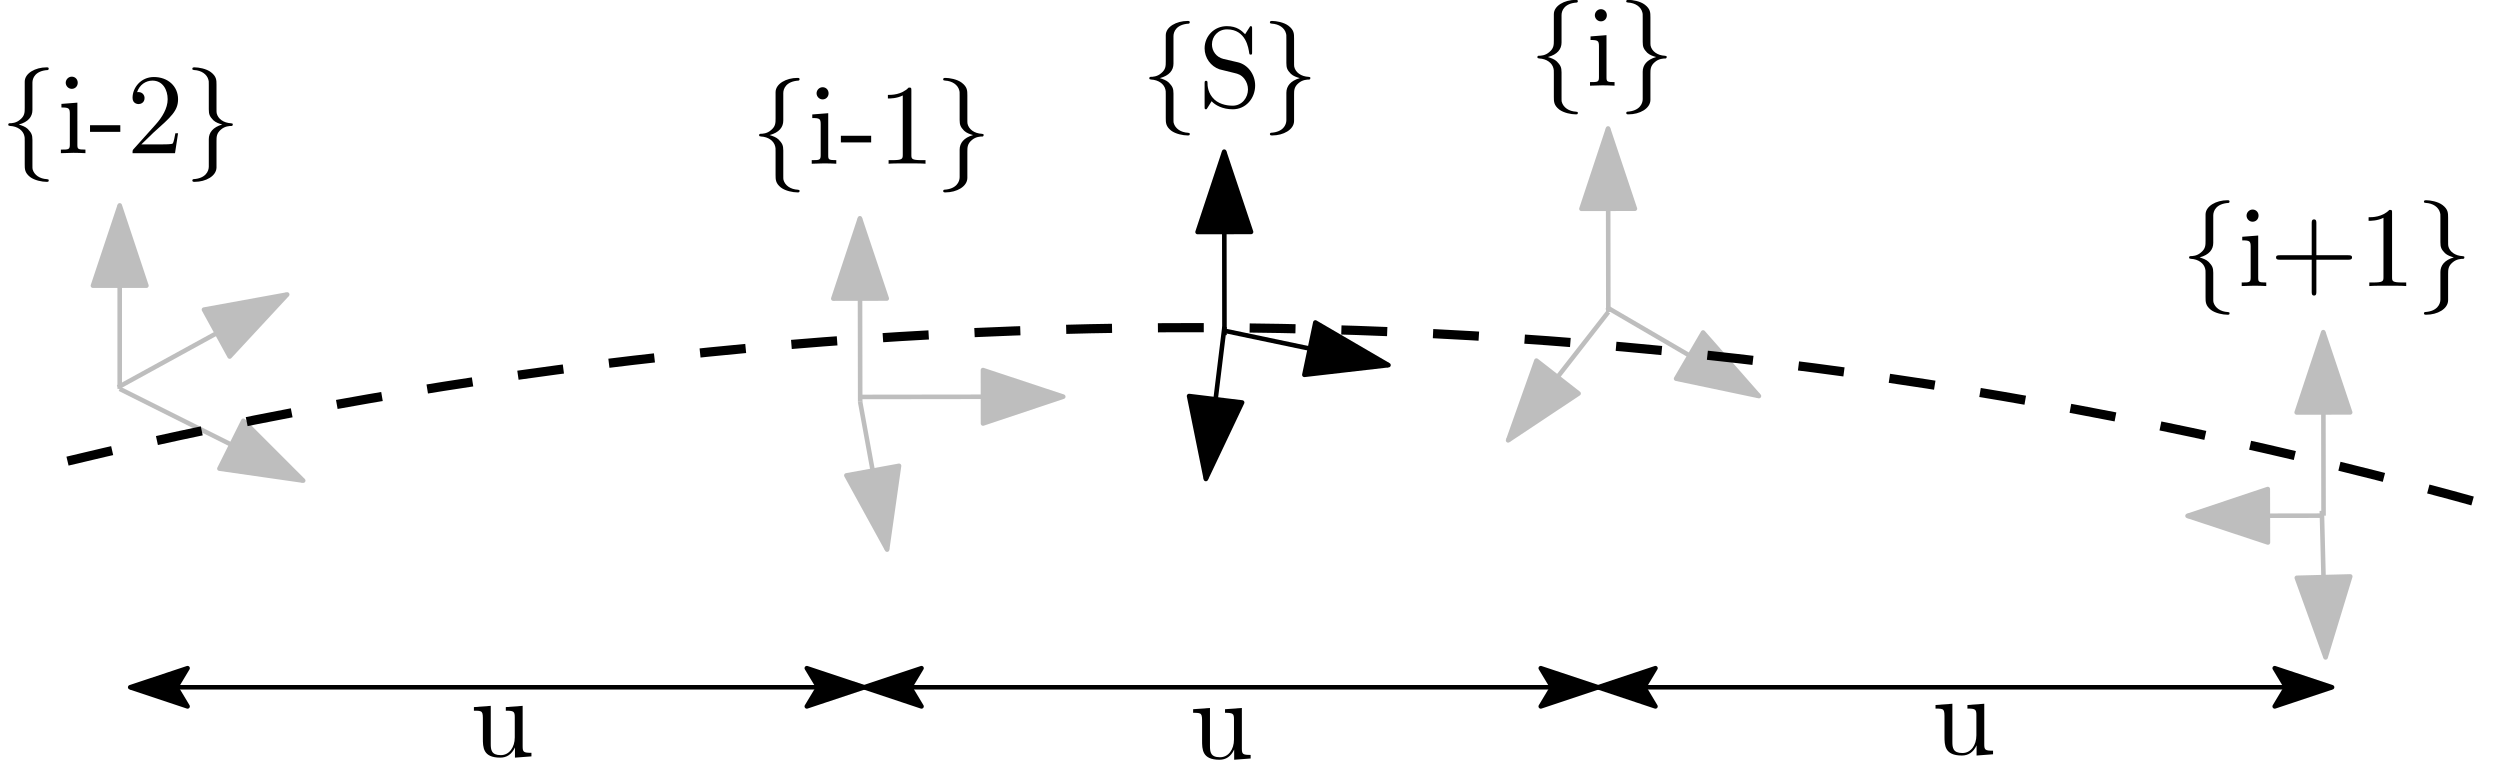
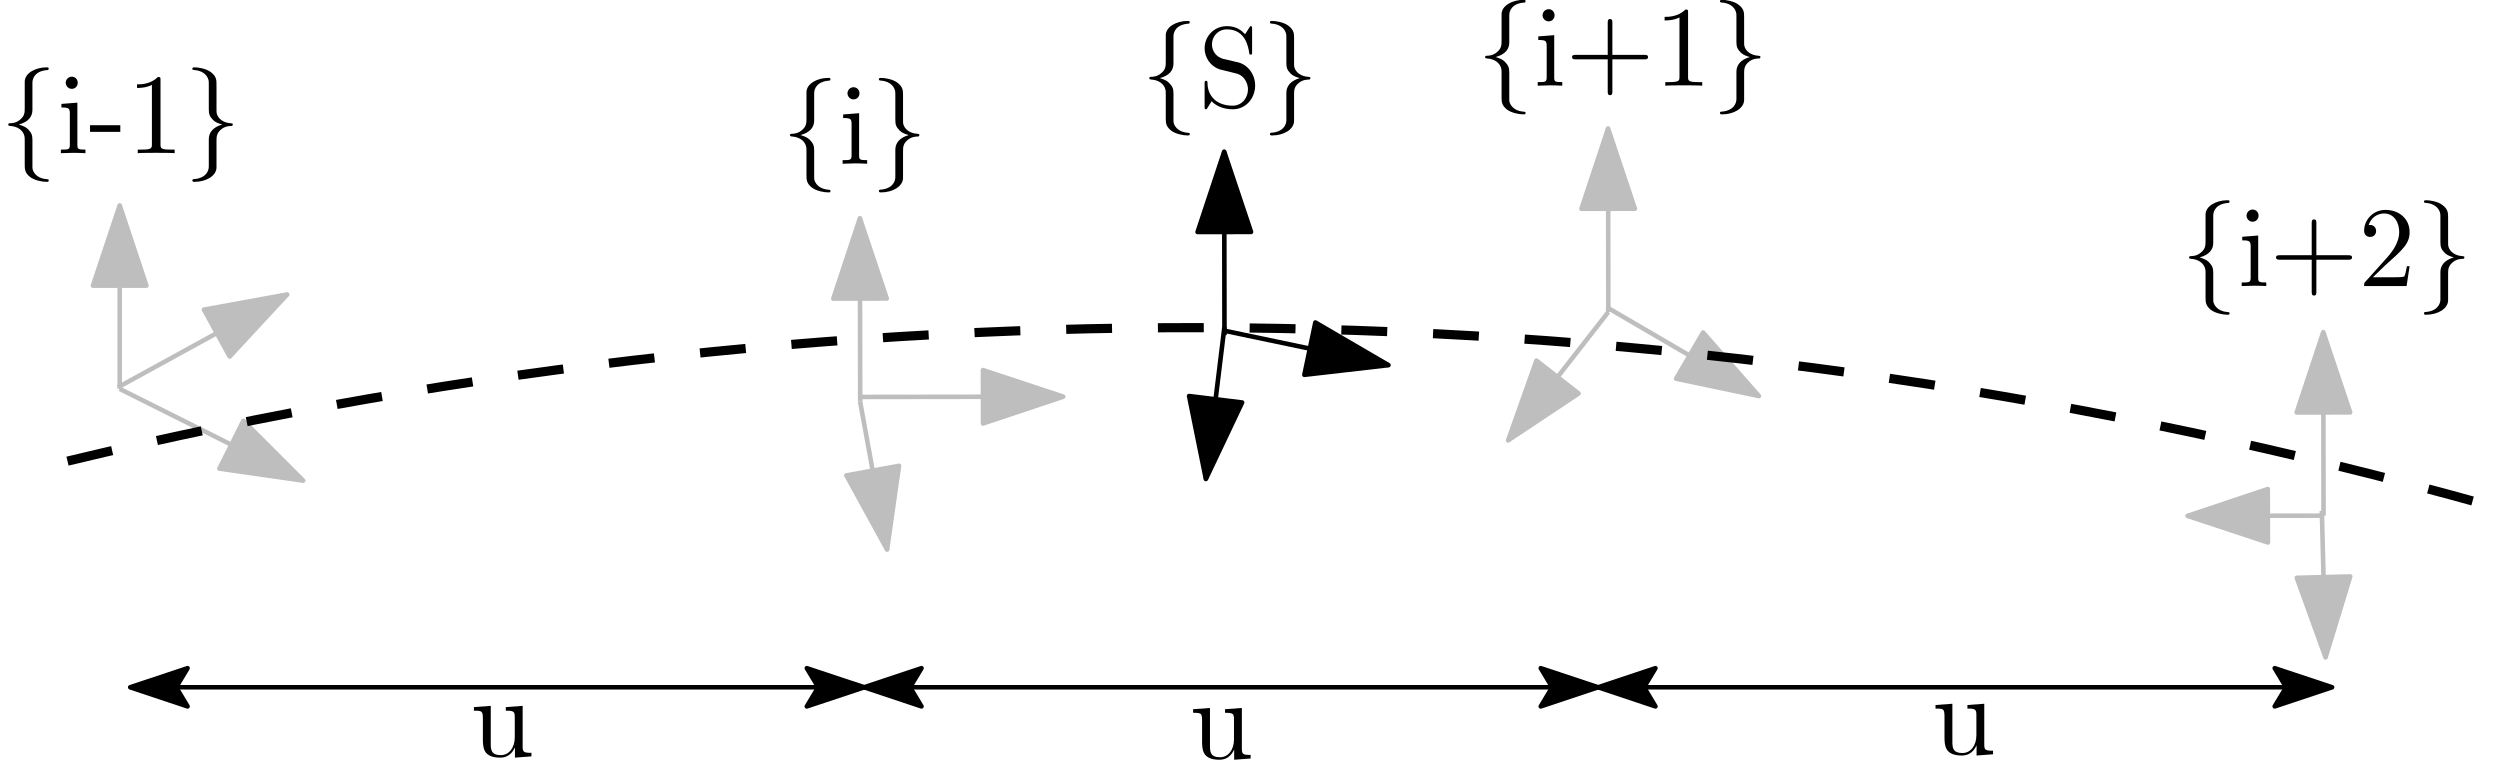
<svg xmlns="http://www.w3.org/2000/svg" xmlns:xlink="http://www.w3.org/1999/xlink" width="218pt" height="67pt" viewBox="0 0 218 67" version="1.1">
  <defs>
    <g>
      <symbol overflow="visible" id="glyph0-0">
        <path style="stroke:none;" d="" />
      </symbol>
      <symbol overflow="visible" id="glyph0-1">
        <path style="stroke:none;" d="M 2.828 -6.156 C 2.828 -6.547 3.078 -7.188 4.172 -7.25 C 4.219 -7.266 4.25 -7.312 4.25 -7.359 C 4.25 -7.484 4.172 -7.484 4.062 -7.484 C 3.078 -7.484 2.156 -6.969 2.156 -6.234 L 2.156 -3.953 C 2.156 -3.562 2.156 -3.25 1.75 -2.922 C 1.406 -2.625 1.031 -2.609 0.812 -2.609 C 0.75 -2.594 0.719 -2.547 0.719 -2.5 C 0.719 -2.391 0.781 -2.391 0.875 -2.375 C 1.531 -2.344 2.016 -1.984 2.125 -1.5 C 2.156 -1.391 2.156 -1.359 2.156 -1 L 2.156 0.969 C 2.156 1.391 2.156 1.703 2.625 2.078 C 3.016 2.375 3.672 2.5 4.062 2.5 C 4.172 2.5 4.25 2.5 4.25 2.375 C 4.25 2.281 4.203 2.281 4.094 2.266 C 3.469 2.234 2.984 1.906 2.844 1.406 C 2.828 1.312 2.828 1.297 2.828 0.938 L 2.828 -1.156 C 2.828 -1.609 2.734 -1.781 2.422 -2.109 C 2.219 -2.312 1.922 -2.406 1.641 -2.5 C 2.469 -2.719 2.828 -3.188 2.828 -3.766 Z M 2.828 -6.156 " />
      </symbol>
      <symbol overflow="visible" id="glyph0-2">
        <path style="stroke:none;" d="M 2.156 1.172 C 2.156 1.562 1.891 2.203 0.812 2.266 C 0.75 2.281 0.719 2.328 0.719 2.375 C 0.719 2.5 0.828 2.5 0.922 2.5 C 1.891 2.5 2.812 2 2.828 1.25 L 2.828 -1.031 C 2.828 -1.422 2.828 -1.734 3.219 -2.062 C 3.562 -2.359 3.953 -2.375 4.172 -2.375 C 4.219 -2.391 4.25 -2.438 4.25 -2.5 C 4.25 -2.594 4.203 -2.594 4.094 -2.609 C 3.438 -2.641 2.953 -3 2.844 -3.484 C 2.828 -3.594 2.828 -3.625 2.828 -3.984 L 2.828 -5.953 C 2.828 -6.375 2.828 -6.688 2.344 -7.062 C 1.938 -7.375 1.25 -7.484 0.922 -7.484 C 0.828 -7.484 0.719 -7.484 0.719 -7.359 C 0.719 -7.266 0.781 -7.266 0.875 -7.25 C 1.5 -7.219 2 -6.891 2.125 -6.391 C 2.156 -6.297 2.156 -6.281 2.156 -5.922 L 2.156 -3.828 C 2.156 -3.375 2.234 -3.203 2.547 -2.875 C 2.766 -2.672 3.047 -2.578 3.328 -2.5 C 2.516 -2.266 2.156 -1.797 2.156 -1.219 Z M 2.156 1.172 " />
      </symbol>
      <symbol overflow="visible" id="glyph1-0">
        <path style="stroke:none;" d="" />
      </symbol>
      <symbol overflow="visible" id="glyph1-1">
        <path style="stroke:none;" d="M 3.484 -3.875 L 2.203 -4.172 C 1.578 -4.328 1.203 -4.859 1.203 -5.438 C 1.203 -6.141 1.734 -6.75 2.516 -6.75 C 4.172 -6.75 4.391 -5.109 4.453 -4.672 C 4.469 -4.609 4.469 -4.547 4.578 -4.547 C 4.703 -4.547 4.703 -4.594 4.703 -4.781 L 4.703 -6.781 C 4.703 -6.953 4.703 -7.031 4.594 -7.031 C 4.531 -7.031 4.516 -7.016 4.453 -6.891 L 4.094 -6.328 C 3.797 -6.625 3.391 -7.031 2.5 -7.031 C 1.391 -7.031 0.562 -6.156 0.562 -5.094 C 0.562 -4.266 1.094 -3.531 1.859 -3.266 C 1.969 -3.234 2.484 -3.109 3.188 -2.938 C 3.453 -2.875 3.75 -2.797 4.031 -2.438 C 4.234 -2.172 4.344 -1.844 4.344 -1.516 C 4.344 -0.812 3.844 -0.094 3 -0.094 C 2.719 -0.094 1.953 -0.141 1.422 -0.625 C 0.844 -1.172 0.812 -1.797 0.812 -2.156 C 0.797 -2.266 0.719 -2.266 0.688 -2.266 C 0.562 -2.266 0.562 -2.188 0.562 -2.016 L 0.562 -0.016 C 0.562 0.156 0.562 0.219 0.672 0.219 C 0.734 0.219 0.75 0.203 0.812 0.094 C 0.812 0.078 0.844 0.047 1.172 -0.484 C 1.484 -0.141 2.125 0.219 3.016 0.219 C 4.172 0.219 4.969 -0.75 4.969 -1.859 C 4.969 -2.844 4.312 -3.672 3.484 -3.875 Z M 3.484 -3.875 " />
      </symbol>
      <symbol overflow="visible" id="glyph1-2">
        <path style="stroke:none;" d="M 1.766 -4.406 L 0.375 -4.297 L 0.375 -3.984 C 1.016 -3.984 1.109 -3.922 1.109 -3.438 L 1.109 -0.75 C 1.109 -0.312 1 -0.312 0.328 -0.312 L 0.328 0 C 0.641 -0.016 1.188 -0.031 1.422 -0.031 C 1.781 -0.031 2.125 -0.016 2.469 0 L 2.469 -0.312 C 1.797 -0.312 1.766 -0.359 1.766 -0.75 Z M 1.797 -6.141 C 1.797 -6.453 1.562 -6.672 1.281 -6.672 C 0.969 -6.672 0.75 -6.406 0.75 -6.141 C 0.75 -5.875 0.969 -5.609 1.281 -5.609 C 1.562 -5.609 1.797 -5.828 1.797 -6.141 Z M 1.797 -6.141 " />
      </symbol>
      <symbol overflow="visible" id="glyph1-3">
        <path style="stroke:none;" d="M 2.75 -1.859 L 2.75 -2.438 L 0.109 -2.438 L 0.109 -1.859 Z M 2.75 -1.859 " />
      </symbol>
      <symbol overflow="visible" id="glyph1-4">
        <path style="stroke:none;" d="M 2.938 -6.375 C 2.938 -6.625 2.938 -6.641 2.703 -6.641 C 2.078 -6 1.203 -6 0.891 -6 L 0.891 -5.688 C 1.094 -5.688 1.672 -5.688 2.188 -5.953 L 2.188 -0.781 C 2.188 -0.422 2.156 -0.312 1.266 -0.312 L 0.953 -0.312 L 0.953 0 C 1.297 -0.031 2.156 -0.031 2.562 -0.031 C 2.953 -0.031 3.828 -0.031 4.172 0 L 4.172 -0.312 L 3.859 -0.312 C 2.953 -0.312 2.938 -0.422 2.938 -0.781 Z M 2.938 -6.375 " />
      </symbol>
      <symbol overflow="visible" id="glyph1-5">
-         <path style="stroke:none;" d="M 1.266 -0.766 L 2.328 -1.797 C 3.875 -3.172 4.469 -3.703 4.469 -4.703 C 4.469 -5.844 3.578 -6.641 2.359 -6.641 C 1.234 -6.641 0.5 -5.719 0.5 -4.828 C 0.5 -4.281 1 -4.281 1.031 -4.281 C 1.203 -4.281 1.547 -4.391 1.547 -4.812 C 1.547 -5.062 1.359 -5.328 1.016 -5.328 C 0.938 -5.328 0.922 -5.328 0.891 -5.312 C 1.109 -5.969 1.656 -6.328 2.234 -6.328 C 3.141 -6.328 3.562 -5.516 3.562 -4.703 C 3.562 -3.906 3.078 -3.125 2.516 -2.5 L 0.609 -0.375 C 0.5 -0.266 0.5 -0.234 0.5 0 L 4.203 0 L 4.469 -1.734 L 4.234 -1.734 C 4.172 -1.438 4.109 -1 4 -0.844 C 3.938 -0.766 3.281 -0.766 3.062 -0.766 Z M 1.266 -0.766 " />
+         <path style="stroke:none;" d="M 4.078 -2.297 L 6.859 -2.297 C 7 -2.297 7.188 -2.297 7.188 -2.5 C 7.188 -2.688 7 -2.688 6.859 -2.688 L 4.078 -2.688 L 4.078 -5.484 C 4.078 -5.625 4.078 -5.812 3.875 -5.812 C 3.672 -5.812 3.672 -5.625 3.672 -5.484 L 3.672 -2.688 L 0.891 -2.688 C 0.75 -2.688 0.562 -2.688 0.562 -2.5 C 0.562 -2.297 0.75 -2.297 0.891 -2.297 L 3.672 -2.297 L 3.672 0.5 C 3.672 0.641 3.672 0.828 3.875 0.828 C 4.078 0.828 4.078 0.641 4.078 0.5 Z M 4.078 -2.297 " />
      </symbol>
      <symbol overflow="visible" id="glyph1-6">
-         <path style="stroke:none;" d="M 4.078 -2.297 L 6.859 -2.297 C 7 -2.297 7.188 -2.297 7.188 -2.5 C 7.188 -2.688 7 -2.688 6.859 -2.688 L 4.078 -2.688 L 4.078 -5.484 C 4.078 -5.625 4.078 -5.812 3.875 -5.812 C 3.672 -5.812 3.672 -5.625 3.672 -5.484 L 3.672 -2.688 L 0.891 -2.688 C 0.75 -2.688 0.562 -2.688 0.562 -2.5 C 0.562 -2.297 0.75 -2.297 0.891 -2.297 L 3.672 -2.297 L 3.672 0.5 C 3.672 0.641 3.672 0.828 3.875 0.828 C 4.078 0.828 4.078 0.641 4.078 0.5 Z M 4.078 -2.297 " />
+         <path style="stroke:none;" d="M 1.266 -0.766 L 2.328 -1.797 C 3.875 -3.172 4.469 -3.703 4.469 -4.703 C 4.469 -5.844 3.578 -6.641 2.359 -6.641 C 1.234 -6.641 0.5 -5.719 0.5 -4.828 C 0.5 -4.281 1 -4.281 1.031 -4.281 C 1.203 -4.281 1.547 -4.391 1.547 -4.812 C 1.547 -5.062 1.359 -5.328 1.016 -5.328 C 0.938 -5.328 0.922 -5.328 0.891 -5.312 C 1.109 -5.969 1.656 -6.328 2.234 -6.328 C 3.141 -6.328 3.562 -5.516 3.562 -4.703 C 3.562 -3.906 3.078 -3.125 2.516 -2.5 L 0.609 -0.375 C 0.5 -0.266 0.5 -0.234 0.5 0 L 4.203 0 L 4.469 -1.734 L 4.234 -1.734 C 4.172 -1.438 4.109 -1 4 -0.844 C 3.938 -0.766 3.281 -0.766 3.062 -0.766 Z M 1.266 -0.766 " />
      </symbol>
      <symbol overflow="visible" id="glyph1-7">
        <path style="stroke:none;" d="M 3.891 -0.781 L 3.891 0.109 L 5.328 0 L 5.328 -0.312 C 4.641 -0.312 4.562 -0.375 4.562 -0.875 L 4.562 -4.406 L 3.094 -4.297 L 3.094 -3.984 C 3.781 -3.984 3.875 -3.922 3.875 -3.422 L 3.875 -1.656 C 3.875 -0.781 3.391 -0.109 2.656 -0.109 C 1.828 -0.109 1.781 -0.578 1.781 -1.094 L 1.781 -4.406 L 0.312 -4.297 L 0.312 -3.984 C 1.094 -3.984 1.094 -3.953 1.094 -3.078 L 1.094 -1.578 C 1.094 -0.797 1.094 0.109 2.609 0.109 C 3.172 0.109 3.609 -0.172 3.891 -0.781 Z M 3.891 -0.781 " />
      </symbol>
    </g>
  </defs>
  <g id="surface1">
    <path style="fill:none;stroke-width:0.4;stroke-linecap:butt;stroke-linejoin:round;stroke:rgb(74.5%,74.5%,74.5%);stroke-opacity:1;stroke-miterlimit:10;" d="M 47.45 750.158 L 47.45 766.158 " transform="matrix(1,0,0,-1,-37.012,784.0686)" />
    <path style="fill-rule:evenodd;fill:rgb(74.5%,74.5%,74.5%);fill-opacity:1;stroke-width:0.4;stroke-linecap:butt;stroke-linejoin:round;stroke:rgb(74.5%,74.5%,74.5%);stroke-opacity:1;stroke-miterlimit:10;" d="M 47.45 766.158 L 45.117 759.158 L 49.778 759.158 Z M 47.45 766.158 " transform="matrix(1,0,0,-1,-37.012,784.0686)" />
    <path style="fill:none;stroke-width:0.4;stroke-linecap:butt;stroke-linejoin:round;stroke:rgb(74.5%,74.5%,74.5%);stroke-opacity:1;stroke-miterlimit:10;" d="M 47.297 750.295 L 62.055 758.389 " transform="matrix(1,0,0,-1,-37.012,784.0686)" />
    <path style="fill-rule:evenodd;fill:rgb(74.5%,74.5%,74.5%);fill-opacity:1;stroke-width:0.4;stroke-linecap:butt;stroke-linejoin:round;stroke:rgb(74.5%,74.5%,74.5%);stroke-opacity:1;stroke-miterlimit:10;" d="M 62.055 758.389 L 54.797 757.069 L 57.039 752.979 Z M 62.055 758.389 " transform="matrix(1,0,0,-1,-37.012,784.0686)" />
    <path style="fill:none;stroke-width:0.4;stroke-linecap:butt;stroke-linejoin:round;stroke:rgb(74.5%,74.5%,74.5%);stroke-opacity:1;stroke-miterlimit:10;" d="M 47.45 750.158 L 63.45 742.158 " transform="matrix(1,0,0,-1,-37.012,784.0686)" />
    <path style="fill-rule:evenodd;fill:rgb(74.5%,74.5%,74.5%);fill-opacity:1;stroke-width:0.4;stroke-linecap:butt;stroke-linejoin:round;stroke:rgb(74.5%,74.5%,74.5%);stroke-opacity:1;stroke-miterlimit:10;" d="M 63.45 742.158 L 58.231 747.377 L 56.145 743.205 Z M 63.45 742.158 " transform="matrix(1,0,0,-1,-37.012,784.0686)" />
    <path style="fill:none;stroke-width:0.4;stroke-linecap:butt;stroke-linejoin:round;stroke:rgb(74.5%,74.5%,74.5%);stroke-opacity:1;stroke-miterlimit:10;" d="M 112.02 749.033 L 111.996 765.033 " transform="matrix(1,0,0,-1,-37.012,784.0686)" />
    <path style="fill-rule:evenodd;fill:rgb(74.5%,74.5%,74.5%);fill-opacity:1;stroke-width:0.4;stroke-linecap:butt;stroke-linejoin:round;stroke:rgb(74.5%,74.5%,74.5%);stroke-opacity:1;stroke-miterlimit:10;" d="M 111.996 765.033 L 109.676 758.03 L 114.336 758.037 Z M 111.996 765.033 " transform="matrix(1,0,0,-1,-37.012,784.0686)" />
    <path style="fill:none;stroke-width:0.4;stroke-linecap:butt;stroke-linejoin:round;stroke:rgb(74.5%,74.5%,74.5%);stroke-opacity:1;stroke-miterlimit:10;" d="M 111.867 749.455 L 129.727 749.479 " transform="matrix(1,0,0,-1,-37.012,784.0686)" />
    <path style="fill-rule:evenodd;fill:rgb(74.5%,74.5%,74.5%);fill-opacity:1;stroke-width:0.4;stroke-linecap:butt;stroke-linejoin:round;stroke:rgb(74.5%,74.5%,74.5%);stroke-opacity:1;stroke-miterlimit:10;" d="M 129.727 749.479 L 122.727 751.799 L 122.731 747.139 Z M 129.727 749.479 " transform="matrix(1,0,0,-1,-37.012,784.0686)" />
    <path style="fill:none;stroke-width:0.4;stroke-linecap:butt;stroke-linejoin:round;stroke:rgb(74.5%,74.5%,74.5%);stroke-opacity:1;stroke-miterlimit:10;" d="M 112.016 749.033 L 114.367 736.143 " transform="matrix(1,0,0,-1,-37.012,784.0686)" />
    <path style="fill-rule:evenodd;fill:rgb(74.5%,74.5%,74.5%);fill-opacity:1;stroke-width:0.4;stroke-linecap:butt;stroke-linejoin:round;stroke:rgb(74.5%,74.5%,74.5%);stroke-opacity:1;stroke-miterlimit:10;" d="M 114.367 736.143 L 115.407 743.448 L 110.817 742.612 Z M 114.367 736.143 " transform="matrix(1,0,0,-1,-37.012,784.0686)" />
    <path style="fill:none;stroke-width:0.4;stroke-linecap:butt;stroke-linejoin:round;stroke:rgb(74.5%,74.5%,74.5%);stroke-opacity:1;stroke-miterlimit:10;" d="M 177.258 756.865 L 177.235 772.865 " transform="matrix(1,0,0,-1,-37.012,784.0686)" />
    <path style="fill-rule:evenodd;fill:rgb(74.5%,74.5%,74.5%);fill-opacity:1;stroke-width:0.4;stroke-linecap:butt;stroke-linejoin:round;stroke:rgb(74.5%,74.5%,74.5%);stroke-opacity:1;stroke-miterlimit:10;" d="M 177.235 772.865 L 174.914 765.862 L 179.575 765.869 Z M 177.235 772.865 " transform="matrix(1,0,0,-1,-37.012,784.0686)" />
    <path style="fill:none;stroke-width:0.4;stroke-linecap:butt;stroke-linejoin:round;stroke:rgb(74.5%,74.5%,74.5%);stroke-opacity:1;stroke-miterlimit:10;" d="M 177.106 757.287 L 190.391 749.533 " transform="matrix(1,0,0,-1,-37.012,784.0686)" />
    <path style="fill-rule:evenodd;fill:rgb(74.5%,74.5%,74.5%);fill-opacity:1;stroke-width:0.4;stroke-linecap:butt;stroke-linejoin:round;stroke:rgb(74.5%,74.5%,74.5%);stroke-opacity:1;stroke-miterlimit:10;" d="M 190.391 749.533 L 185.52 755.076 L 183.168 751.049 Z M 190.391 749.533 " transform="matrix(1,0,0,-1,-37.012,784.0686)" />
    <path style="fill:none;stroke-width:0.4;stroke-linecap:butt;stroke-linejoin:round;stroke:rgb(74.5%,74.5%,74.5%);stroke-opacity:1;stroke-miterlimit:10;" d="M 177.258 756.862 L 168.52 745.67 " transform="matrix(1,0,0,-1,-37.012,784.0686)" />
    <path style="fill-rule:evenodd;fill:rgb(74.5%,74.5%,74.5%);fill-opacity:1;stroke-width:0.4;stroke-linecap:butt;stroke-linejoin:round;stroke:rgb(74.5%,74.5%,74.5%);stroke-opacity:1;stroke-miterlimit:10;" d="M 168.52 745.67 L 174.664 749.756 L 170.989 752.623 Z M 168.52 745.67 " transform="matrix(1,0,0,-1,-37.012,784.0686)" />
    <path style="fill:none;stroke-width:0.4;stroke-linecap:butt;stroke-linejoin:round;stroke:rgb(74.5%,74.5%,74.5%);stroke-opacity:1;stroke-miterlimit:10;" d="M 239.625 739.104 L 239.602 755.104 " transform="matrix(1,0,0,-1,-37.012,784.0686)" />
    <path style="fill-rule:evenodd;fill:rgb(74.5%,74.5%,74.5%);fill-opacity:1;stroke-width:0.4;stroke-linecap:butt;stroke-linejoin:round;stroke:rgb(74.5%,74.5%,74.5%);stroke-opacity:1;stroke-miterlimit:10;" d="M 239.602 755.104 L 237.282 748.104 L 241.946 748.108 Z M 239.602 755.104 " transform="matrix(1,0,0,-1,-37.012,784.0686)" />
    <path style="fill:none;stroke-width:0.4;stroke-linecap:butt;stroke-linejoin:round;stroke:rgb(74.5%,74.5%,74.5%);stroke-opacity:1;stroke-miterlimit:10;" d="M 239.477 739.522 L 239.801 726.744 " transform="matrix(1,0,0,-1,-37.012,784.0686)" />
    <path style="fill-rule:evenodd;fill:rgb(74.5%,74.5%,74.5%);fill-opacity:1;stroke-width:0.4;stroke-linecap:butt;stroke-linejoin:round;stroke:rgb(74.5%,74.5%,74.5%);stroke-opacity:1;stroke-miterlimit:10;" d="M 239.801 726.744 L 241.953 733.803 L 237.293 733.682 Z M 239.801 726.744 " transform="matrix(1,0,0,-1,-37.012,784.0686)" />
    <path style="fill:none;stroke-width:0.4;stroke-linecap:butt;stroke-linejoin:round;stroke:rgb(74.5%,74.5%,74.5%);stroke-opacity:1;stroke-miterlimit:10;" d="M 239.625 739.104 L 227.766 739.084 " transform="matrix(1,0,0,-1,-37.012,784.0686)" />
    <path style="fill-rule:evenodd;fill:rgb(74.5%,74.5%,74.5%);fill-opacity:1;stroke-width:0.4;stroke-linecap:butt;stroke-linejoin:round;stroke:rgb(74.5%,74.5%,74.5%);stroke-opacity:1;stroke-miterlimit:10;" d="M 227.766 739.084 L 234.774 736.764 L 234.762 741.424 Z M 227.766 739.084 " transform="matrix(1,0,0,-1,-37.012,784.0686)" />
    <path style="fill:none;stroke-width:0.8;stroke-linecap:butt;stroke-linejoin:round;stroke:rgb(0%,0%,0%);stroke-opacity:1;stroke-dasharray:4;stroke-miterlimit:10;" d="M 42.899 743.858 C 112.453 760.592 185.133 759.264 254.032 739.994 " transform="matrix(1,0,0,-1,-37.012,784.0686)" />
    <path style="fill:none;stroke-width:0.4;stroke-linecap:butt;stroke-linejoin:round;stroke:rgb(0%,0%,0%);stroke-opacity:1;stroke-miterlimit:10;" d="M 143.785 754.842 L 143.762 770.842 " transform="matrix(1,0,0,-1,-37.012,784.0686)" />
    <path style="fill-rule:evenodd;fill:rgb(0%,0%,0%);fill-opacity:1;stroke-width:0.4;stroke-linecap:butt;stroke-linejoin:round;stroke:rgb(0%,0%,0%);stroke-opacity:1;stroke-miterlimit:10;" d="M 143.762 770.842 L 141.442 763.838 L 146.102 763.846 Z M 143.762 770.842 " transform="matrix(1,0,0,-1,-37.012,784.0686)" />
    <path style="fill:none;stroke-width:0.4;stroke-linecap:butt;stroke-linejoin:round;stroke:rgb(0%,0%,0%);stroke-opacity:1;stroke-miterlimit:10;" d="M 143.633 755.26 L 158.086 752.229 " transform="matrix(1,0,0,-1,-37.012,784.0686)" />
    <path style="fill-rule:evenodd;fill:rgb(0%,0%,0%);fill-opacity:1;stroke-width:0.4;stroke-linecap:butt;stroke-linejoin:round;stroke:rgb(0%,0%,0%);stroke-opacity:1;stroke-miterlimit:10;" d="M 158.086 752.229 L 151.711 755.948 L 150.754 751.385 Z M 158.086 752.229 " transform="matrix(1,0,0,-1,-37.012,784.0686)" />
    <path style="fill:none;stroke-width:0.4;stroke-linecap:butt;stroke-linejoin:round;stroke:rgb(0%,0%,0%);stroke-opacity:1;stroke-miterlimit:10;" d="M 143.785 755.576 L 142.164 742.303 " transform="matrix(1,0,0,-1,-37.012,784.0686)" />
    <path style="fill-rule:evenodd;fill:rgb(0%,0%,0%);fill-opacity:1;stroke-width:0.4;stroke-linecap:butt;stroke-linejoin:round;stroke:rgb(0%,0%,0%);stroke-opacity:1;stroke-miterlimit:10;" d="M 142.164 742.303 L 145.325 748.971 L 140.7 749.533 Z M 142.164 742.303 " transform="matrix(1,0,0,-1,-37.012,784.0686)" />
    <g style="fill:rgb(0%,0%,0%);fill-opacity:1;">
      <use xlink:href="#glyph0-1" x="99.499" y="9.311" />
    </g>
    <g style="fill:rgb(0%,0%,0%);fill-opacity:1;">
      <use xlink:href="#glyph1-1" x="104.48" y="9.311" />
    </g>
    <g style="fill:rgb(0%,0%,0%);fill-opacity:1;">
      <use xlink:href="#glyph0-2" x="110.015" y="9.311" />
    </g>
    <g style="fill:rgb(0%,0%,0%);fill-opacity:1;">
-       <use xlink:href="#glyph0-1" x="65.474" y="14.277" />
+       <use xlink:href="#glyph0-1" x="68.168" y="14.277" />
    </g>
    <g style="fill:rgb(0%,0%,0%);fill-opacity:1;">
-       <use xlink:href="#glyph1-2" x="70.455" y="14.277" />
-       <use xlink:href="#glyph1-3" x="73.215" y="14.277" />
-       <use xlink:href="#glyph1-4" x="76.533" y="14.277" />
+       <use xlink:href="#glyph1-2" x="73.149" y="14.277" />
    </g>
    <g style="fill:rgb(0%,0%,0%);fill-opacity:1;">
-       <use xlink:href="#glyph0-2" x="81.525" y="14.277" />
+       <use xlink:href="#glyph0-2" x="75.917" y="14.277" />
    </g>
    <g style="fill:rgb(0%,0%,0%);fill-opacity:1;">
      <use xlink:href="#glyph0-1" x="0" y="13.357" />
    </g>
    <g style="fill:rgb(0%,0%,0%);fill-opacity:1;">
      <use xlink:href="#glyph1-2" x="4.981" y="13.357" />
      <use xlink:href="#glyph1-3" x="7.741" y="13.357" />
-       <use xlink:href="#glyph1-5" x="11.058" y="13.357" />
+       <use xlink:href="#glyph1-4" x="11.058" y="13.357" />
    </g>
    <g style="fill:rgb(0%,0%,0%);fill-opacity:1;">
      <use xlink:href="#glyph0-2" x="16.051" y="13.357" />
    </g>
    <g style="fill:rgb(0%,0%,0%);fill-opacity:1;">
-       <use xlink:href="#glyph0-1" x="133.339" y="7.472" />
+       <use xlink:href="#glyph0-1" x="128.781" y="7.472" />
    </g>
    <g style="fill:rgb(0%,0%,0%);fill-opacity:1;">
-       <use xlink:href="#glyph1-2" x="138.32" y="7.472" />
+       <use xlink:href="#glyph1-2" x="133.762" y="7.472" />
+       <use xlink:href="#glyph1-5" x="136.521" y="7.472" />
+       <use xlink:href="#glyph1-4" x="144.262" y="7.472" />
    </g>
    <g style="fill:rgb(0%,0%,0%);fill-opacity:1;">
-       <use xlink:href="#glyph0-2" x="141.088" y="7.472" />
+       <use xlink:href="#glyph0-2" x="149.26" y="7.472" />
    </g>
    <g style="fill:rgb(0%,0%,0%);fill-opacity:1;">
      <use xlink:href="#glyph0-1" x="190.168" y="24.944" />
    </g>
    <g style="fill:rgb(0%,0%,0%);fill-opacity:1;">
      <use xlink:href="#glyph1-2" x="195.149" y="24.944" />
-       <use xlink:href="#glyph1-6" x="197.909" y="24.944" />
-       <use xlink:href="#glyph1-4" x="205.65" y="24.944" />
+       <use xlink:href="#glyph1-5" x="197.909" y="24.944" />
+       <use xlink:href="#glyph1-6" x="205.65" y="24.944" />
    </g>
    <g style="fill:rgb(0%,0%,0%);fill-opacity:1;">
      <use xlink:href="#glyph0-2" x="210.647" y="24.944" />
    </g>
    <path style="fill:none;stroke-width:0.4;stroke-linecap:butt;stroke-linejoin:round;stroke:rgb(0%,0%,0%);stroke-opacity:1;stroke-miterlimit:10;" d="M 48.367 724.139 L 112.367 724.139 " transform="matrix(1,0,0,-1,-37.012,784.0686)" />
    <path style="fill-rule:evenodd;fill:rgb(0%,0%,0%);fill-opacity:1;stroke-width:0.4;stroke-linecap:butt;stroke-linejoin:round;stroke:rgb(0%,0%,0%);stroke-opacity:1;stroke-miterlimit:10;" d="M 112.367 724.139 L 107.367 725.803 L 108.367 724.139 L 107.367 722.471 Z M 112.367 724.139 " transform="matrix(1,0,0,-1,-37.012,784.0686)" />
    <path style="fill-rule:evenodd;fill:rgb(0%,0%,0%);fill-opacity:1;stroke-width:0.4;stroke-linecap:butt;stroke-linejoin:round;stroke:rgb(0%,0%,0%);stroke-opacity:1;stroke-miterlimit:10;" d="M 48.367 724.139 L 53.367 722.471 L 52.367 724.139 L 53.367 725.803 Z M 48.367 724.139 " transform="matrix(1,0,0,-1,-37.012,784.0686)" />
    <path style="fill:none;stroke-width:0.4;stroke-linecap:butt;stroke-linejoin:round;stroke:rgb(0%,0%,0%);stroke-opacity:1;stroke-miterlimit:10;" d="M 112.367 724.139 L 176.367 724.139 " transform="matrix(1,0,0,-1,-37.012,784.0686)" />
    <path style="fill-rule:evenodd;fill:rgb(0%,0%,0%);fill-opacity:1;stroke-width:0.4;stroke-linecap:butt;stroke-linejoin:round;stroke:rgb(0%,0%,0%);stroke-opacity:1;stroke-miterlimit:10;" d="M 176.367 724.139 L 171.367 725.803 L 172.367 724.139 L 171.367 722.471 Z M 176.367 724.139 " transform="matrix(1,0,0,-1,-37.012,784.0686)" />
    <path style="fill-rule:evenodd;fill:rgb(0%,0%,0%);fill-opacity:1;stroke-width:0.4;stroke-linecap:butt;stroke-linejoin:round;stroke:rgb(0%,0%,0%);stroke-opacity:1;stroke-miterlimit:10;" d="M 112.367 724.139 L 117.367 722.471 L 116.367 724.139 L 117.367 725.803 Z M 112.367 724.139 " transform="matrix(1,0,0,-1,-37.012,784.0686)" />
    <path style="fill:none;stroke-width:0.4;stroke-linecap:butt;stroke-linejoin:round;stroke:rgb(0%,0%,0%);stroke-opacity:1;stroke-miterlimit:10;" d="M 176.367 724.139 L 240.367 724.139 " transform="matrix(1,0,0,-1,-37.012,784.0686)" />
    <path style="fill-rule:evenodd;fill:rgb(0%,0%,0%);fill-opacity:1;stroke-width:0.4;stroke-linecap:butt;stroke-linejoin:round;stroke:rgb(0%,0%,0%);stroke-opacity:1;stroke-miterlimit:10;" d="M 240.367 724.139 L 235.367 725.803 L 236.367 724.139 L 235.367 722.471 Z M 240.367 724.139 " transform="matrix(1,0,0,-1,-37.012,784.0686)" />
    <path style="fill-rule:evenodd;fill:rgb(0%,0%,0%);fill-opacity:1;stroke-width:0.4;stroke-linecap:butt;stroke-linejoin:round;stroke:rgb(0%,0%,0%);stroke-opacity:1;stroke-miterlimit:10;" d="M 176.367 724.139 L 181.367 722.471 L 180.367 724.139 L 181.367 725.803 Z M 176.367 724.139 " transform="matrix(1,0,0,-1,-37.012,784.0686)" />
    <g style="fill:rgb(0%,0%,0%);fill-opacity:1;">
      <use xlink:href="#glyph1-7" x="41.013" y="65.957" />
    </g>
    <g style="fill:rgb(0%,0%,0%);fill-opacity:1;">
      <use xlink:href="#glyph1-7" x="103.728" y="66.141" />
    </g>
    <g style="fill:rgb(0%,0%,0%);fill-opacity:1;">
      <use xlink:href="#glyph1-7" x="168.466" y="65.773" />
    </g>
  </g>
</svg>
